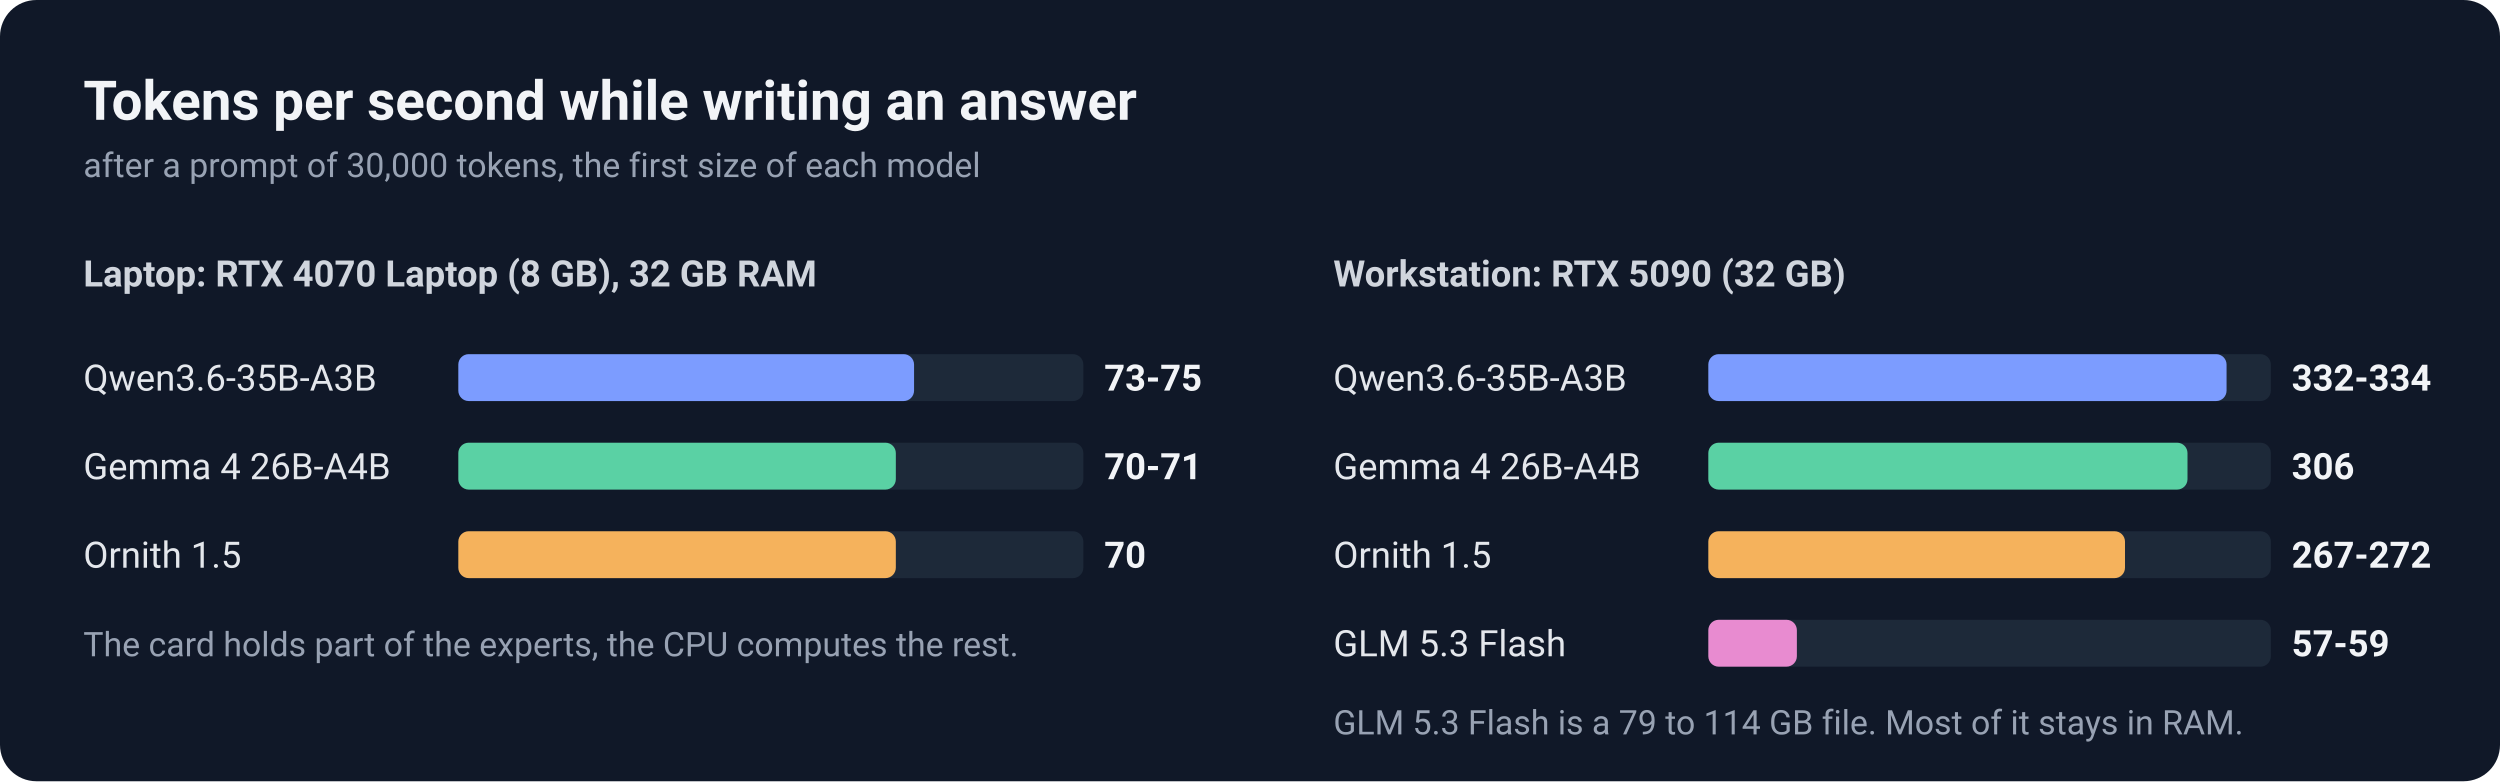
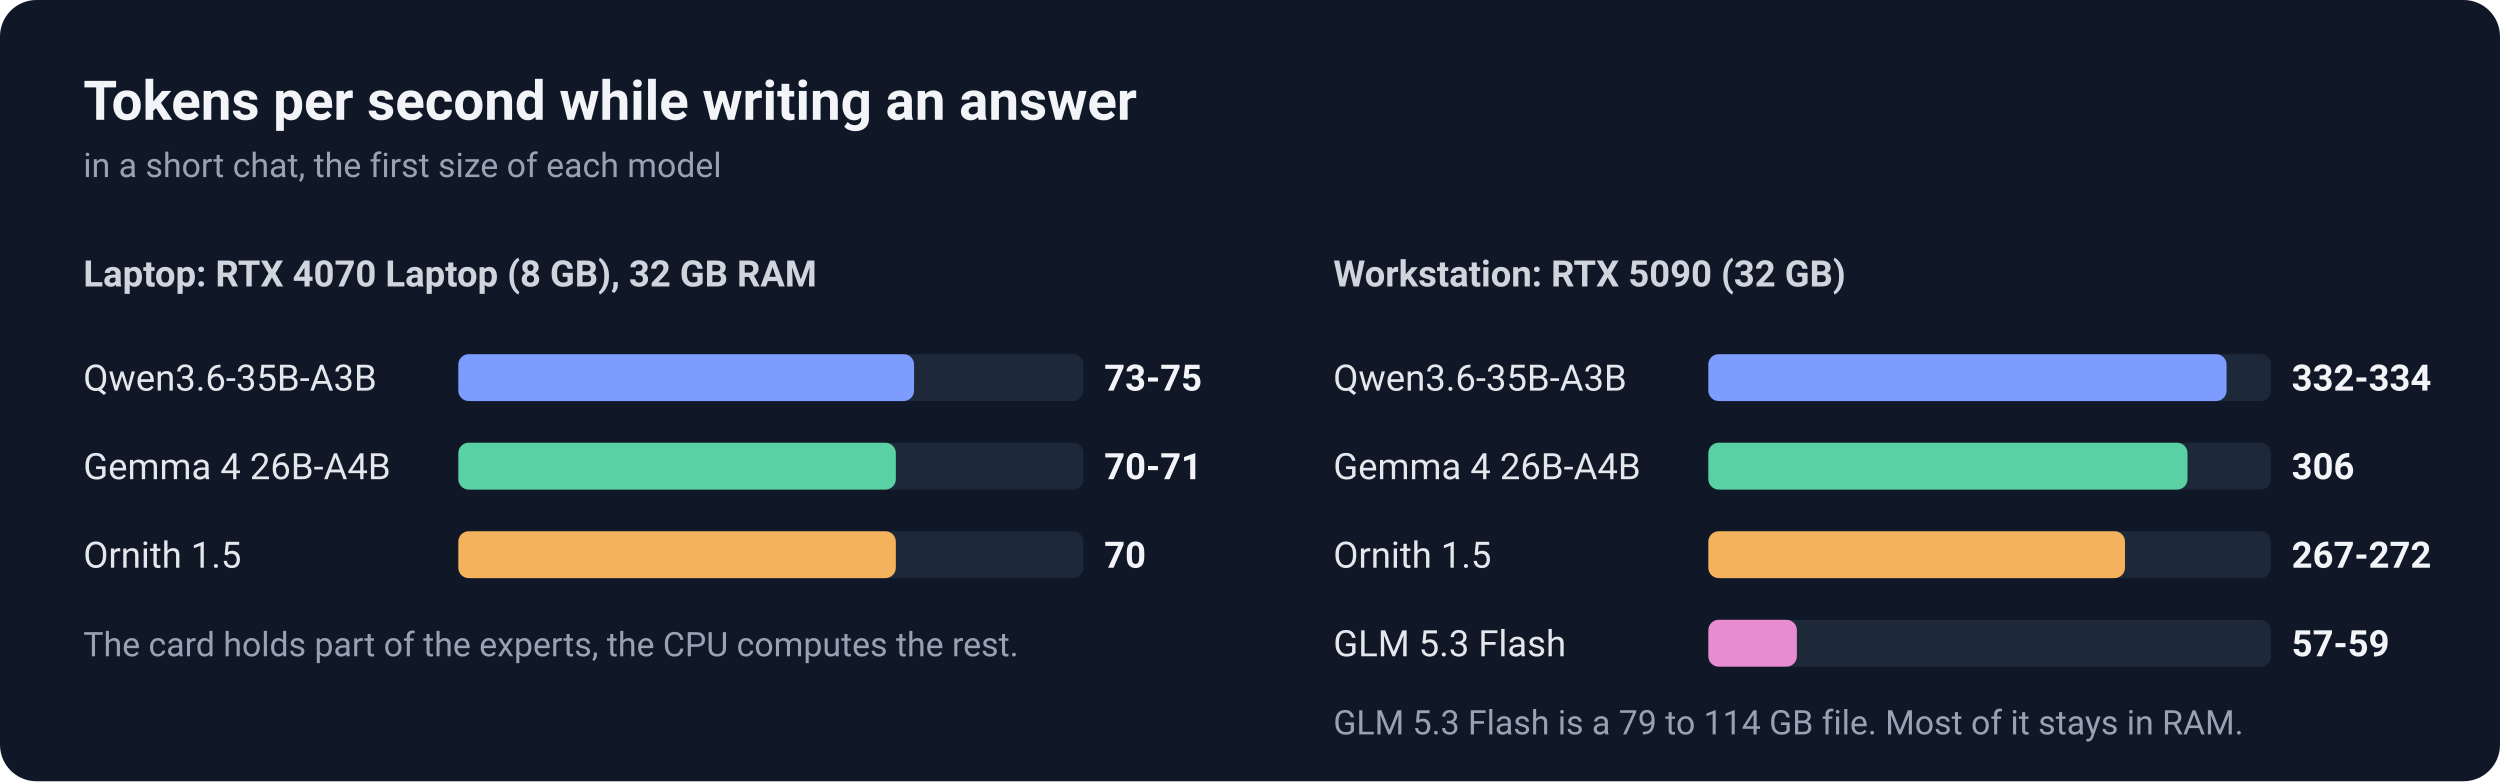
<svg xmlns="http://www.w3.org/2000/svg" viewBox="0 0 960 300" width="960" height="300" role="img" aria-label="Writing speed in tokens per second. Laptop with an 8 GB card: Qwen3.6-35B-A3B 73 to 75, Gemma 4 26B-A4B 70 to 71, Ornith 1.5 70. Workstation with a 32 GB card: Qwen3.6-35B-A3B 332 to 334, Gemma 4 26B-A4B 306, Ornith 1.5 267 to 272, GLM 5.3 Flash 57 to 59.">
  <style>
text{font-family:system-ui,-apple-system,"Segoe UI",Roboto,"Helvetica Neue",Arial,sans-serif}
.h{font-size:21px;font-weight:700;fill:#f2f4f7}
.s{font-size:13px;fill:#98a2b3}
.p{font-size:14px;font-weight:600;fill:#d0d5dd}
.m{font-size:14px;fill:#e4e7ec}
.v{font-size:14px;font-weight:700;fill:#f2f4f7}
.t{fill:#1d2939}
</style>
  <rect width="960" height="300" rx="14" fill="#101828" />
  <text x="32" y="46" class="h">Tokens per second while writing an answer</text>
-   <text x="32" y="68" class="s">after a prompt of 30,000 tokens, the first size of each model</text>
+   <text x="32" y="68" class="s">in a short chat, the first size of each model</text>
  <text x="32" y="110" class="p">Laptop: RTX 4070 Laptop (8 GB), 32 GB RAM</text>
  <text x="32" y="150" class="m">Qwen3.6-35B-A3B</text>
  <rect x="176" y="136" width="240" height="18" rx="4" class="t" />
  <rect x="176" y="136" width="175" height="18" rx="4" fill="#7c9cff" />
  <text x="424" y="150" class="v">73-75</text>
  <text x="32" y="184" class="m">Gemma 4 26B-A4B</text>
  <rect x="176" y="170" width="240" height="18" rx="4" class="t" />
  <rect x="176" y="170" width="168" height="18" rx="4" fill="#5ad1a4" />
  <text x="424" y="184" class="v">70-71</text>
  <text x="32" y="218" class="m">Ornith 1.5</text>
  <rect x="176" y="204" width="240" height="18" rx="4" class="t" />
  <rect x="176" y="204" width="168" height="18" rx="4" fill="#f5b25c" />
  <text x="424" y="218" class="v">70</text>
  <text x="32" y="252" class="s">The card holds part of the experts, the CPU computes the rest.</text>
  <text x="512" y="110" class="p">Workstation: RTX 5090 (32 GB)</text>
  <text x="512" y="150" class="m">Qwen3.6-35B-A3B</text>
  <rect x="656" y="136" width="216" height="18" rx="4" class="t" />
  <rect x="656" y="136" width="199" height="18" rx="4" fill="#7c9cff" />
  <text x="880" y="150" class="v">332-334</text>
  <text x="512" y="184" class="m">Gemma 4 26B-A4B</text>
  <rect x="656" y="170" width="216" height="18" rx="4" class="t" />
  <rect x="656" y="170" width="184" height="18" rx="4" fill="#5ad1a4" />
  <text x="880" y="184" class="v">306</text>
  <text x="512" y="218" class="m">Ornith 1.5</text>
  <rect x="656" y="204" width="216" height="18" rx="4" class="t" />
  <rect x="656" y="204" width="160" height="18" rx="4" fill="#f5b25c" />
  <text x="880" y="218" class="v">267-272</text>
  <text x="512" y="252" class="m">GLM 5.3 Flash</text>
  <rect x="656" y="238" width="216" height="18" rx="4" class="t" />
  <rect x="656" y="238" width="34" height="18" rx="4" fill="#e88bd0" />
  <text x="880" y="252" class="v">57-59</text>
  <text x="512" y="282" class="s">GLM 5.3 Flash is a 79 to 114 GB file. Most of it stays in RAM.</text>
</svg>
